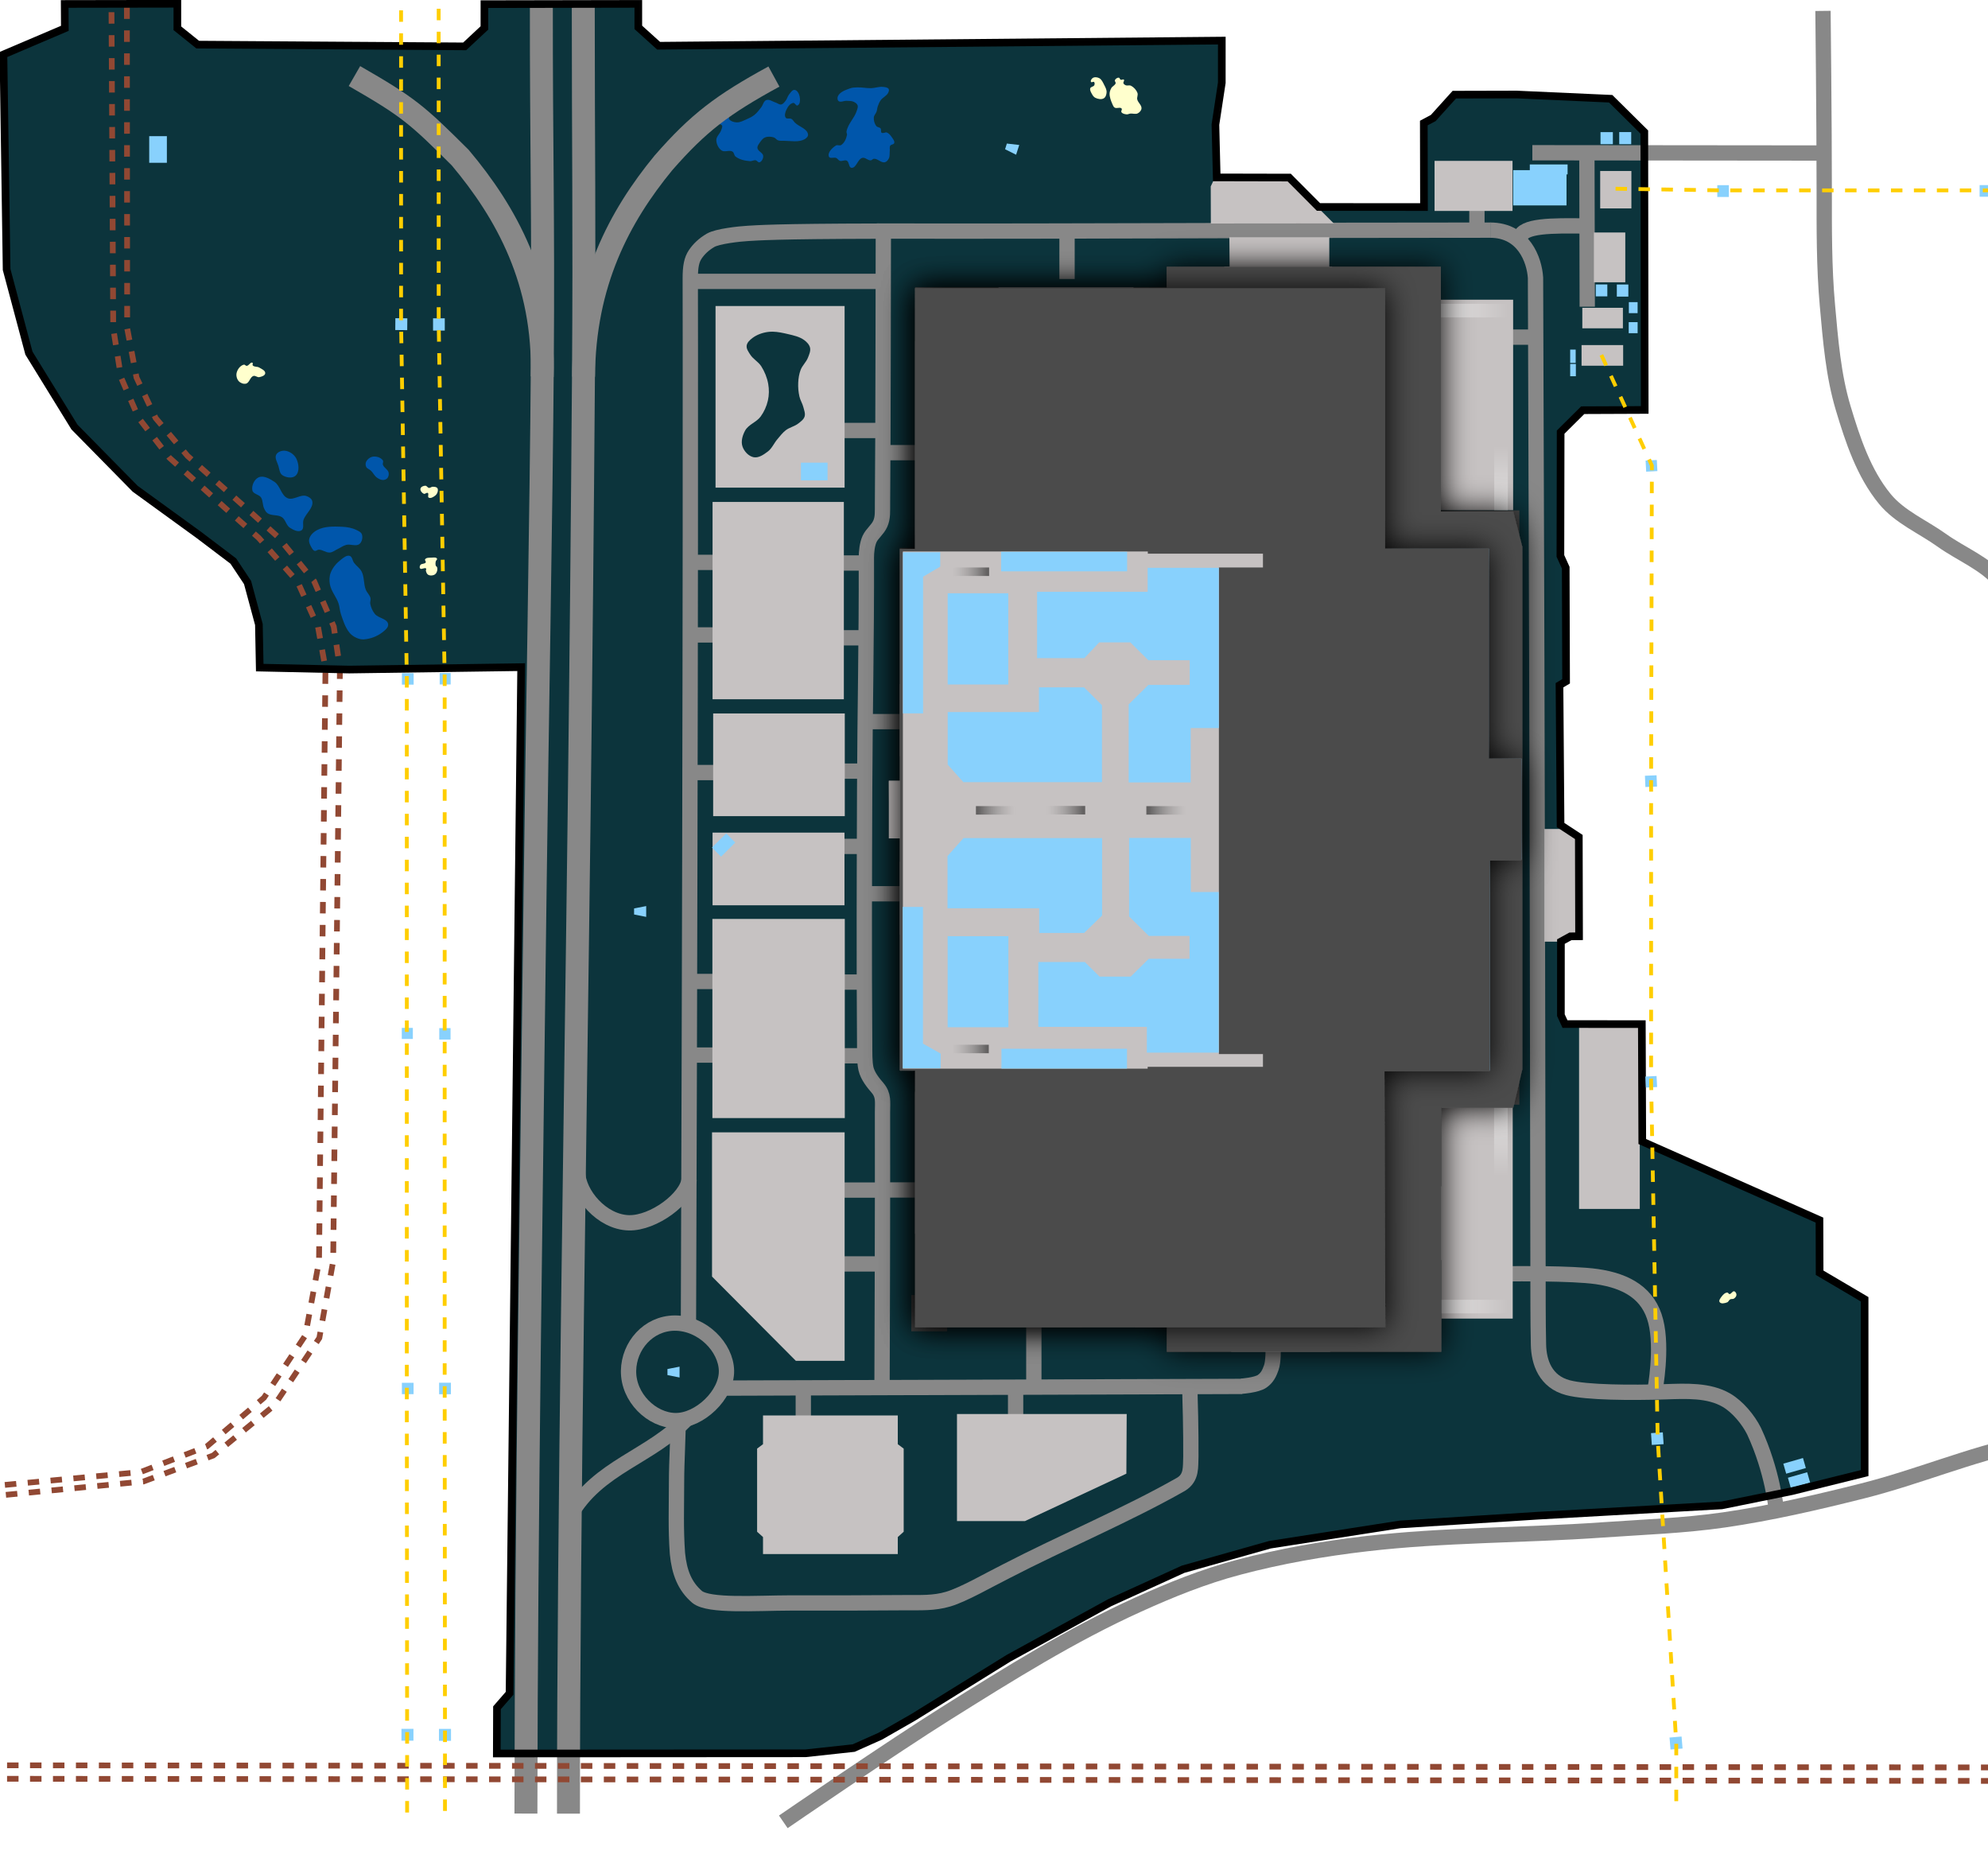
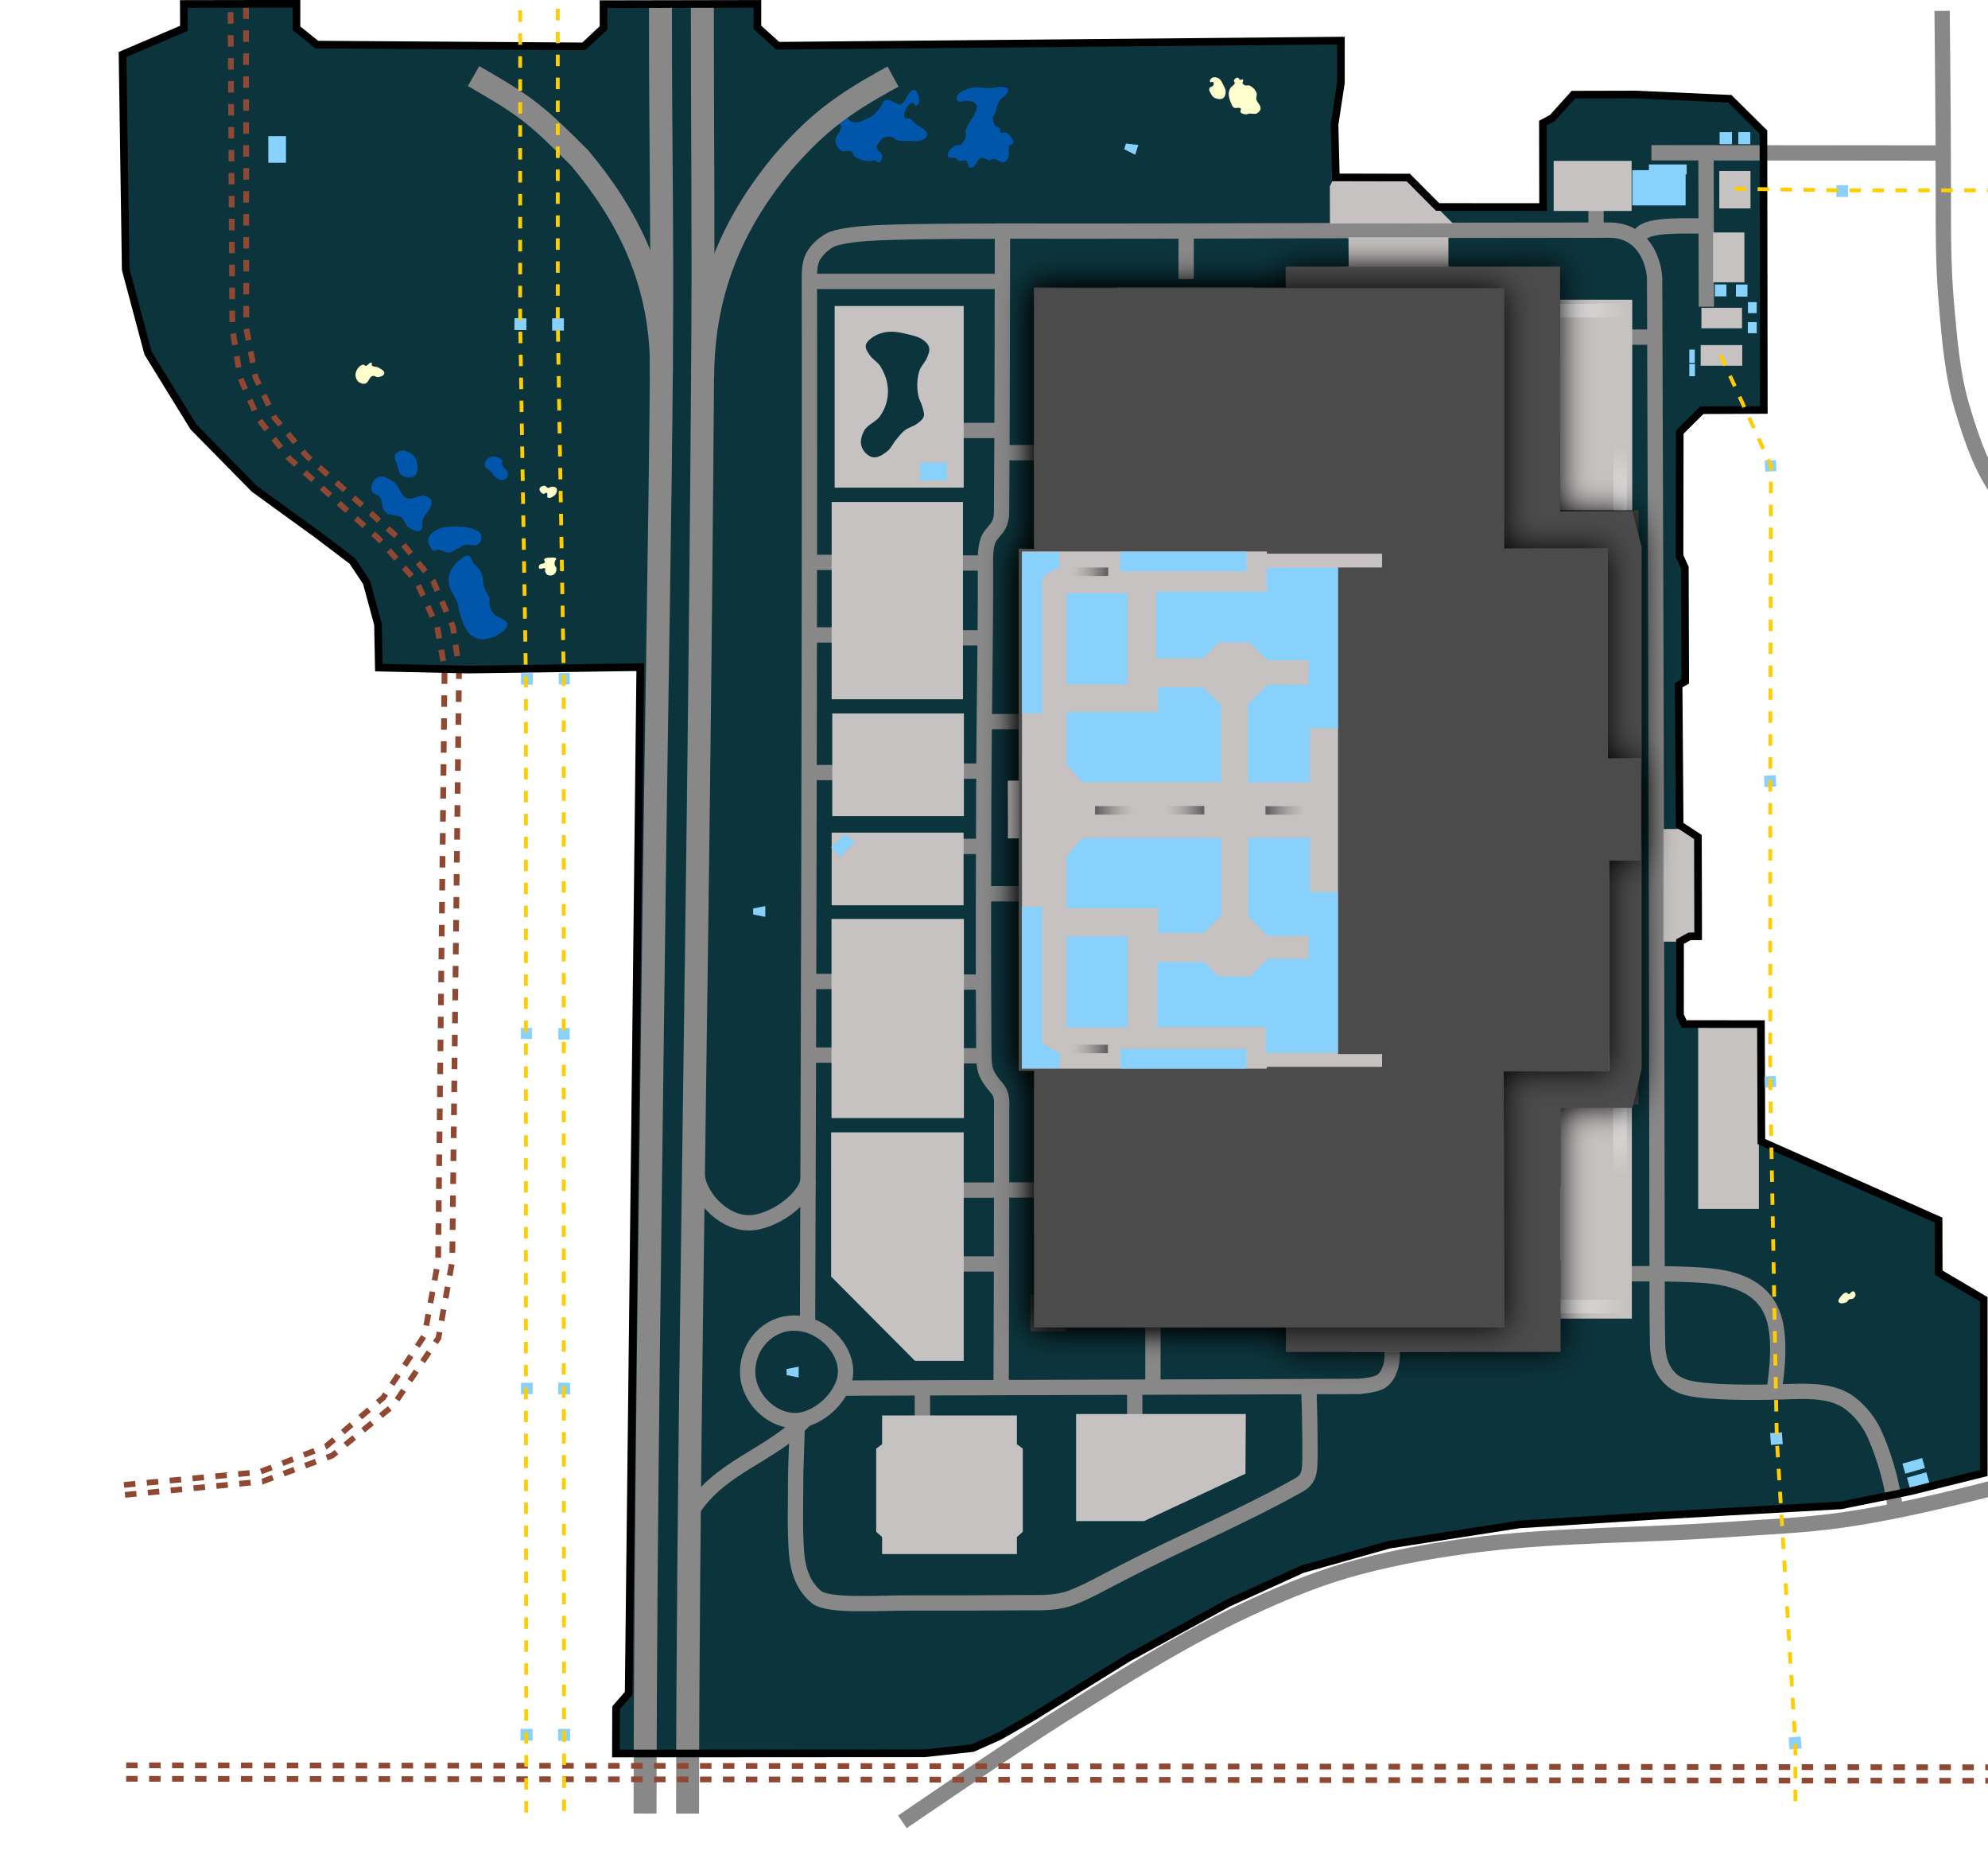
- <svg xmlns="http://www.w3.org/2000/svg" xmlns:xlink="http://www.w3.org/1999/xlink" xml:space="preserve" id="svg235" width="977.1" height="918.559" version="1.1" viewBox="0 0 977.1 977.1" preserveAspectRatio="xMinYMin">
+ <svg xmlns="http://www.w3.org/2000/svg" xmlns:xlink="http://www.w3.org/1999/xlink" xml:space="preserve" id="svg235" width="977.1" height="918.559" version="1.1" viewBox="0 0 977.1 977.1" preserveAspectRatio="xMaxYMax">
  <style id="style_common">
    .cement { fill:#c6c2c2 }
    .land { fill:#0c343c }
    .rock { fill:#ffffcd }
    .water { fill:#0056ab }
    .wood { fill:#593700 }
    .tarmac { fill:#888 }
    .gravel { fill:#946d3e }
    .building { fill:#88d1fd }
    .map_border { fill:none;stroke:#000;stroke-width:4 }
    .fence { fill:none;stroke:#c4e3c3;stroke-width:1 }
    .road_tarmac { fill:none;stroke:#888 }
    .road_gravel { fill:none;stroke:#946d3e }
    .road_small { stroke-width:5 }
    .road_medium { stroke-width:8 }
    .road_large { stroke-width:12 }
    .railroad { fill:none;stroke:#914833;stroke-dasharray:6;stroke-width:3 }
    .danger { fill:red;fill-opacity:.4;stroke:red;stroke-dasharray:4,2;stroke-width:2 }
  </style>
  <style id="style_interchange">
    .shadow{filter:drop-shadow(0 0 8px #000)}
    .structure{ fill:#4b4b4b }
    .powerline{ fill:none;stroke:#ffce00;stroke-width:2;stroke-miterlimit:10;stroke-dasharray:6,6 }
  </style>
  <defs id="defs1">
    <linearGradient id="rampDown_l2r">
      <stop id="stop200" offset="0" style="stop-color:#777777;stop-opacity:0;" />
      <stop id="stop199" offset="1" style="stop-color:#000000;stop-opacity:0.5;" />
    </linearGradient>
    <linearGradient id="rampDown_r2l">
      <stop id="stop84" offset="0" style="stop-color:#000000;stop-opacity:0.5;" />
      <stop id="stop85" offset="1" style="stop-color:#777777;stop-opacity:0;" />
    </linearGradient>
    <linearGradient id="rampUp_l2r">
      <stop id="stop168" offset="0" style="stop-color:#ffffff;stop-opacity:0;" />
      <stop id="stop169" offset="1" style="stop-color:#ffffff;stop-opacity:0.5;" />
    </linearGradient>
    <linearGradient id="rampUp_r2l">
      <stop id="stop176" offset="0" style="stop-color:#ffffff;stop-opacity:0.5;" />
      <stop id="stop175" offset="1" style="stop-color:#ffffff;stop-opacity:0;" />
    </linearGradient>
    <linearGradient xlink:href="#rampDown_l2r" id="linearGradient199" x1="559.72" x2="580.328" y1="616.028" y2="616.028" gradientUnits="userSpaceOnUse" />
    <linearGradient xlink:href="#rampDown_l2r" id="linearGradient204" x1="615.41" x2="636.924" y1="475.45" y2="475.45" gradientUnits="userSpaceOnUse" />
    <linearGradient xlink:href="#rampDown_l2r" id="linearGradient208" x1="559.918" x2="580.392" y1="335.181" y2="335.181" gradientUnits="userSpaceOnUse" />
    <linearGradient xlink:href="#rampDown_l2r" id="linearGradient244" x1="654.3" x2="666.345" y1="622.466" y2="622.466" gradientUnits="userSpaceOnUse" />
    <linearGradient xlink:href="#rampDown_r2l" id="linearGradient178" x1="534.583" x2="551.118" y1="475.259" y2="475.259" gradientUnits="userSpaceOnUse" />
    <linearGradient xlink:href="#rampDown_r2l" id="linearGradient183" x1="562.593" x2="578.763" y1="648.223" y2="648.223" gradientUnits="userSpaceOnUse" />
    <linearGradient xlink:href="#rampDown_r2l" id="linearGradient185" x1="689.426" x2="716.388" y1="638.206" y2="638.206" gradientUnits="userSpaceOnUse" />
    <linearGradient xlink:href="#rampDown_r2l" id="linearGradient190" x1="653.566" x2="665.019" y1="326.371" y2="326.371" gradientUnits="userSpaceOnUse" />
    <linearGradient xlink:href="#rampDown_r2l" id="linearGradient192" x1="563.652" x2="577.103" y1="216.613" y2="216.613" gradientUnits="userSpaceOnUse" />
    <linearGradient xlink:href="#rampDown_r2l" id="linearGradient194" x1="547.947" x2="578.655" y1="313.955" y2="313.955" gradientUnits="userSpaceOnUse" />
    <linearGradient xlink:href="#rampDown_r2l" id="linearGradient202" x1="675.547" x2="697.621" y1="475.556" y2="475.556" gradientUnits="userSpaceOnUse" />
    <linearGradient xlink:href="#rampDown_r2l" id="linearGradient206" x1="575.148" x2="596.969" y1="475.676" y2="475.676" gradientUnits="userSpaceOnUse" />
    <linearGradient xlink:href="#rampDown_r2l" id="linearGradient240" x1="887.882" x2="887.882" y1="481.813" y2="469.194" gradientUnits="userSpaceOnUse" />
    <linearGradient xlink:href="#rampDown_r2l" id="linearGradient84" x1="655.973" x2="655.973" y1="565.05" y2="554.986" gradientUnits="userSpaceOnUse" />
    <linearGradient xlink:href="#rampUp_l2r" id="linearGradient169" x1="674.614" x2="687.492" y1="475.591" y2="475.591" gradientUnits="userSpaceOnUse" />
    <linearGradient xlink:href="#rampUp_l2r" id="linearGradient175" x1="574.559" x2="586.747" y1="475.591" y2="475.591" gradientUnits="userSpaceOnUse" />
    <linearGradient xlink:href="#rampUp_l2r" id="linearGradient229" x1="566.338" x2="574.468" y1="216.6" y2="216.6" gradientUnits="userSpaceOnUse" />
    <linearGradient xlink:href="#rampUp_l2r" id="linearGradient231" x1="547.768" x2="566.721" y1="314.02" y2="314.02" gradientUnits="userSpaceOnUse" />
    <linearGradient xlink:href="#rampUp_l2r" id="linearGradient233" x1="534.908" x2="545.617" y1="475.273" y2="475.273" gradientUnits="userSpaceOnUse" />
    <linearGradient xlink:href="#rampUp_l2r" id="linearGradient235" x1="563.23" x2="574.456" y1="648.18" y2="648.18" gradientUnits="userSpaceOnUse" />
    <linearGradient xlink:href="#rampUp_l2r" id="linearGradient237" x1="652.08" x2="652.08" y1="570.197" y2="552.706" gradientUnits="userSpaceOnUse" />
    <linearGradient xlink:href="#rampUp_l2r" id="linearGradient239" x1="688.48" x2="705.508" y1="638.044" y2="638.044" gradientUnits="userSpaceOnUse" />
    <linearGradient xlink:href="#rampUp_r2l" id="linearGradient173" x1="624.846" x2="637.665" y1="475.41" y2="475.41" gradientUnits="userSpaceOnUse" />
    <linearGradient xlink:href="#rampUp_r2l" id="linearGradient180" x1="569.985" x2="582.735" y1="615.862" y2="615.862" gradientUnits="userSpaceOnUse" />
    <linearGradient xlink:href="#rampUp_r2l" id="linearGradient187" x1="569.395" x2="583.138" y1="335.232" y2="335.232" gradientUnits="userSpaceOnUse" />
    <linearGradient xlink:href="#rampUp_r2l" id="linearGradient219" x1="887.768" x2="887.768" y1="481.878" y2="469.138" gradientUnits="userSpaceOnUse" />
    <linearGradient xlink:href="#rampUp_r2l" id="linearGradient221" x1="882.455" x2="882.455" y1="298.96" y2="261.574" gradientUnits="userSpaceOnUse" />
    <linearGradient xlink:href="#rampUp_r2l" id="linearGradient223" x1="848.279" x2="886.75" y1="182.324" y2="182.324" gradientUnits="userSpaceOnUse" />
    <linearGradient xlink:href="#rampUp_r2l" id="linearGradient225" x1="882.449" x2="882.449" y1="650.491" y2="691.245" gradientUnits="userSpaceOnUse" />
    <linearGradient xlink:href="#rampUp_r2l" id="linearGradient227" x1="848.471" x2="886.866" y1="767.817" y2="767.817" gradientUnits="userSpaceOnUse" />
    <linearGradient xlink:href="#rampUp_r2l" id="linearGradient242" x1="660.831" x2="668.614" y1="326.469" y2="326.469" gradientUnits="userSpaceOnUse" />
    <linearGradient xlink:href="#rampUp_r2l" id="linearGradient246" x1="660.571" x2="669.358" y1="622.62" y2="622.62" gradientUnits="userSpaceOnUse" />
  </defs>
  <g id="Ground_Level" data-name="Ground Level">
    <g id="Base_Terrain" class="land" data-name="Base Terrain">
      <path d="m816.069 530.62 2.145 4.638 40.176.043.231 61.355 92.636 41.079.08 27.516 23.521 13.856.018 90.846-37.972 9.438-36.744 7.449-96.386 5.404-71.785 4.546-68.048 10.614-45.401 12.824-38.391 17.498-52.854 29.013-49.816 30.879-17.22 9.853-13.949 6.225-25.19 2.73-161.375.098.085-23.886 6.578-7.562 6.071-536.368-89.927 1.258-46.756-1.014-.439-22.528-5.931-21.96-7.45-11.209-18.054-13.67-33.258-24.122-31.744-32.266-23.791-38.609-11.672-43.721L1.796 28.49 33.901 14.808l-.075-12.738 58.9-.101V14.773l10.636 8.546 139.573.925 10.325-9.642.01-12.427 80.452-.152V14.306l10.629 9.602 294.436-2.689-.005 22.034-3.329 21.897.679 27.578 37.898.084 15.306 15.373 55.157.034-.096-43.904 4.918-2.611 11.036-12.225 32.516-.08 49.232 2.214 17.588 17.406.201 145.256-32.401.133-11.547 11.464-.123 64.705 2.782 6.141.185 59.389-3.449 2.054.56 73.058 9.544 6.268.131 51.896-4.503.032-4.977 2.732z" />
    </g>
    <g id="Water" class="water">
      <path d="M190.207 334.203c3.412-.247 6.891-1.532 9.604-3.617 1.417-1.09 3.381-2.597 3.118-4.365-.433-2.904-5.161-3.063-6.985-5.363-1.191-1.502-2.005-3.357-2.37-5.239-.19-.98.355-2.022.125-2.993-.395-1.666-1.883-2.891-2.494-4.49-1.142-2.987-.679-6.501-2.121-9.355-.917-1.815-2.786-2.977-3.991-4.615-.841-1.143-.891-3.193-2.245-3.617-1.599-.501-3.289.971-4.615 1.996-2.297 1.774-4.334 4.146-5.363 6.86-.724 1.908-.746 4.104-.374 6.111.657 3.549 3.344 6.431 4.49 9.854.608 1.817.634 3.796 1.247 5.612 1.142 3.384 2.245 6.951 4.49 9.729.915 1.131 2.169 2.013 3.492 2.619 1.239.567 2.633.972 3.992.873z" />
      <path d="M166.634 287.306c2.016-.036 3.853 1.675 5.862 1.497 1.501-.133 2.752-1.23 4.116-1.871 1.464-.688 2.802-1.702 4.365-2.12 2.255-.604 5.197 1.002 6.985-.499 1.312-1.102 1.799-3.366 1.247-4.989-.41-1.205-1.844-1.824-2.994-2.37-2.269-1.077-4.849-1.515-7.358-1.621-4.4-.186-9.219-.343-13.097 1.746-1.842.992-3.673 2.694-4.115 4.739-.34 1.569.55 3.236 1.371 4.615.362.606.814 1.323 1.497 1.497.714.182 1.384-.61 2.121-.624z" />
      <path d="M143.493 251.855c-2.396-1.582-5.677-3.53-8.29-2.341-2.302 1.048-3.809 4.395-3.243 6.86.43 1.874 3.43 2.014 4.49 3.617 1.096 1.658.769 3.942 1.621 5.738.435.917.918 1.908 1.747 2.494 2.148 1.521 5.434.635 7.608 2.121 1.888 1.29 2.195 4.246 4.116 5.488 1.748 1.129 4.355 2.507 6.094 1.363 1.518-.998.456-3.626 1.015-5.355 1.116-3.451 5.359-6.303 4.615-9.853-.284-1.356-1.803-2.329-3.127-2.738-3.121-.966-6.705 2.399-9.732 1.168-3.399-1.381-3.852-6.542-6.914-8.562z" />
      <path d="M195.071 238.663c-1.477.189-2.94 1.294-3.617 2.62-.416.814-.396 1.919 0 2.744.461.959 1.728 1.256 2.494 1.995 1.147 1.105 1.817 2.701 3.119 3.617.947.667 2.085 1.277 3.242 1.247.819-.02 1.728-.362 2.246-.997.617-.759.825-1.911.623-2.869-.349-1.66-2.469-2.503-2.993-4.116-.232-.712.422-1.627 0-2.245-1.032-1.511-3.299-2.228-5.114-1.996z" />
      <path d="M148.915 235.579c-1.646-.143-3.751.596-4.507 2.065-.904 1.758.551 3.931 1.127 5.822.515 1.69.613 3.876 2.066 4.882 1.905 1.32 5.242 1.852 6.948.282 2.189-2.016 1.705-6.258.375-8.92-1.086-2.175-3.587-3.922-6.009-4.131z" />
      <path d="M374.511 73.191c.011 2.038 1.084 4.298 2.762 5.455 1.579 1.089 4.105-.423 5.724.606.842.535.766 1.942 1.549 2.559 2.091 1.648 4.955 2.229 7.61 2.424.976.072 1.931-.631 2.896-.471.753.125 1.285 1.284 2.02 1.077 1.231-.345 2.013-2.023 1.953-3.3-.08-1.718-2.836-2.467-3.03-4.176-.11-.969.599-1.885 1.145-2.694.746-1.105 1.596-2.318 2.828-2.829 1.431-.593 3.171-.47 4.647 0 .813.259 1.286 1.189 2.088 1.482 1.016.371 2.151.265 3.233.269 3.579.014 7.569.912 10.708-.808.885-.485 1.913-1.419 1.818-2.425-.291-3.085-4.667-4.083-6.869-6.263-.633-.626-1.043-1.518-1.819-1.953-.879-.493-2.357.2-2.963-.606-.839-1.116-.255-2.911.337-4.176.72-1.538 1.948-3.385 3.636-3.569.843-.092 1.371 1.665 2.156 1.347 1.478-.6 1.463-3.084 1.144-4.647-.291-1.43-1.178-3.324-2.626-3.502-1.235-.151-2.098 1.402-2.896 2.357-.805.964-1.025 2.327-1.818 3.3-.634.777-1.305 1.765-2.29 1.953-1.025.196-1.964-.709-2.963-1.01-1.601-.483-3.279-1.853-4.849-1.28-1.468.537-1.722 2.615-2.694 3.839-1.088 1.369-2.136 2.814-3.502 3.906-1.225.979-2.669 1.669-4.108 2.29-1.643.709-3.33 1.672-5.118 1.616-1.371-.043-2.948-.439-3.839-1.482-.761-.89.223-2.769-.741-3.435-1.233-.851-3.277-.265-4.445.673-1.218.979-2.249 2.92-1.684 4.378.4 1.03 2.471.493 2.964 1.482.387.776-.199 1.736-.472 2.559-.591 1.782-2.501 3.174-2.492 5.051z" />
      <path d="M438.363 52.775c-.64-.57-.623-1.789-.248-2.559 1.101-2.257 3.997-3.185 6.357-4.045 1.174-.428 2.466-.448 3.715-.495 2.424-.092 4.84.471 7.265.413 2.102-.051 4.187-.923 6.274-.66 1.019.129 2.356.195 2.889 1.073.345.569.045 1.383-.248 1.981-.82 1.678-2.886 2.436-3.962 3.963-.667.946-1.104 2.045-1.486 3.137-.318.907-.344 1.899-.661 2.807-.361 1.034-1.316 1.88-1.403 2.972-.124 1.571.338 3.308 1.321 4.54.53.664 1.72.557 2.229 1.238.455.61-.082 1.733.495 2.229.314.269.826.107 1.239.083.447-.027.89-.37 1.32-.248 1.255.358 2.152 1.565 2.89 2.642.6.877 1.485 1.961 1.156 2.972-.254.777-1.64.623-2.064 1.321-.474.779-.15 1.818-.248 2.724-.143 1.323.102 2.773-.495 3.963-.428.852-1.136 1.764-2.064 1.981-1.966.461-3.768-1.998-5.779-1.816-.588.053-.98.769-1.568.826-1.517.145-2.889-1.653-4.376-1.321-2.529.565-3.21 5.544-5.779 5.201-1.46-.195-1.092-3.025-2.394-3.715-1.07-.568-2.483.464-3.632.083-.763-.253-1.164-1.16-1.899-1.486-1.174-.522-3.271.512-3.797-.66-.942-2.097 1.676-4.653 3.632-5.861.776-.479 1.956.243 2.724-.248 1.714-1.095 2.668-3.286 3.055-5.284.111-.573-.34-1.157-.248-1.734.637-3.999 4.171-7.029 5.366-10.897.287-.929.75-1.977.413-2.889-.317-.86-1.23-1.437-2.064-1.816-1.137-.517-2.468-.425-3.715-.495-1.401-.079-3.162 1.016-4.21.083z" />
    </g>
    <g id="Structure" class="structure">
      <path d="m753.2 139.421-143.313.015v10.694H478.383v136.242h-7.971v272.834h7.921v117.698h-1.866v18.947h18.704v-2.246h114.874v13.026h143.412l.29-129.237h40.604V266.772h-41.443z" />
    </g>
    <g id="Roads" class="road_tarmac">
      <g id="Normal_Roads" class="road_medium" data-name="Normal Roads">
        <path d="M297.988 792.235c14.514-25.829 42.63-30.618 61.465-51.118" />
        <path d="M379.821 716.477c.227 12.606-14.117 26.222-26.725 26.062-12.291-.158-24.699-11.961-24.477-26.062.214-13.064 10.305-24.768 24.074-24.92 14.6-.054 26.908 12.735 27.128 24.92z" />
        <path d="M301.997 612.56c.195 11.491 12.638 26.263 26.811 26.582 12.852.288 30.38-12.701 31.501-22.739" />
        <path d="M359.939 691.106c1.321-372.342.972-539.185.949-545.514-.023-6.329.745-9.868 2.59-12.613 1.845-2.745 4.422-5.271 8.032-7.376 3.61-2.105 14.905-3.363 19.675-3.623 4.771-.26 13.585-1.076 68.095-1.173" />
        <path d="M665.64 704.86s.169 6.878-.985 9.987c-.96 2.69-1.992 5.192-4.786 7.135-2.928 2.036-10.856 2.577-10.856 2.577" />
        <path d="m649.46 724.66-270.824.884" />
        <path d="M622.084 723.162c.009 6.913.238 11.697.349 17.224.169 8.511.201 13.852.178 20.922-.28 5.229.651 10.977-5.13 14.502-28.254 16.081-62.396 30.406-91.5 45.511-8.95 4.446-22.016 12.08-30.262 14.524-7.477 2.215-14.419 1.799-22.216 1.847-20.106.123-38.313.233-60.127.154-18.706.042-42.61 1.847-48.871-3.131-6.481-5.55-9.34-12.792-10.319-22.695-.946-13.264-.479-23.843-.472-37.625.006-10.957.957-24.531.774-32.971" />
        <path d="M461.83 121.814s-.121 113.096-.434 141.108c-.05 4.421.283 7.601-1.197 10.89-1.386 3.083-4.262 5.04-5.583 7.926-1.215 2.658-1.666 6.672-1.657 9.79.125 43.479-.741 80.121-.89 120.184-.165 44.759-.337 89.709 0 134.278.026 3.371-.114 9.167.672 12.593.914 3.986 3.991 7.626 5.952 9.899 3.469 4.023 2.682 7.418 2.698 12.778.127 46.257-.239 140.566-.239 140.566" />
        <path d="M458.678 120.766c109.513.22 210.884-.521 320.668-.476" />
        <path d="M865.294 726.364s3.976-21.391.359-35.737c-3.619-14.345-14.901-21.096-30.913-23.378-12.999-1.853-44.156-1.46-44.156-1.46" />
        <path d="M804.108 666.926c-.166-48.595-.157-224.139-1.309-521.737-.584-9.27-6.133-24.868-23.61-24.893" />
        <path d="M928.608 788.664s-1.77-19.587-11.561-40.655c-3.032-6.024-8.537-12.665-14.343-16.093-9.284-5.477-21.34-4.802-32.03-4.461-17.847.57-41.109.451-50.892-2.114-11.832-3.101-15.228-13.359-15.429-22.457-.29-13.025-.224-29.371-.245-35.468" />
        <path d="M440.026 660.637h18.958" />
        <path d="M440.353 622.038h18.23" />
        <path d="M438.953 551.842h11.213" />
        <path d="M438.588 513.321h12.005" />
        <path d="M438.565 442.399h12.005" />
        <path d="M375.792 513.006h-13.28" />
        <path d="M375.792 551.477h-13.371" />
        <path d="M377.003 403.803H362.33" />
        <path d="M438.766 333.368h12.005" />
        <path d="M439.211 294.275h11.56" />
        <path d="M377.731 293.95h-15.777" />
        <path d="M377.395 331.869h-15.777" />
        <path d="M440.38 225.005h18.514" />
        <path d="M360.529 147.078h100.137" />
        <path d="M557.872 121.847v23.994" />
        <path d="M540.512 721.918v-31.135" />
        <path d="M530.987 723.493v15.828" />
        <path d="M419.982 727.628v14.124" />
        <path d="M451.375 403.056H439.37" />
        <path d="M790.79 176.219h15.226" />
        <path d="M462.993 236.599h18.514" />
        <path d="M454.276 377.185h18.513" />
        <path d="M454.562 467.165h18.513" />
        <path d="M462.355 621.979h18.514" />
        <path d="M772.168 109.12v8.945" />
        <path d="m829.667 81.779.183 78.53" />
        <path d="m954.165 79.985-153.021-.15" />
        <path d="M828.682 118.11c-17.28-.202-32.747-.317-33.909 6.061" />
        <path d="M1192.12 743.125s-48.74 1.164-73 3.289c-20.26 1.774-40.6 3.689-60.5 7.891-28.84 6.091-56.25 17.803-84.838 24.991-23.894 6.006-47.958 11.585-72.341 15.125-21.113 3.067-42.506 3.761-63.789 5.261-41.18 2.903-82.634 2.433-123.636 7.234-22.55 2.641-44.649 6.501-66.595 12.321-18.23 4.834-35.366 11.77-52.545 19.554-34.948 15.836-67.128 36.028-99.653 56.382-28.817 18.034-85.692 57.081-85.692 57.081" />
        <path d="M1060.73 753.004s2.48-254.858 3.26-383.25c.08-12.184-1.07-24.57-4.4-36.288-2.97-10.406-6.74-21.141-13.67-29.446-8.04-9.617-20.55-14.355-30.74-21.642-9.97-7.129-21.986-12.12-29.758-21.599-11.026-13.457-16.753-30.775-21.751-47.439-5.202-17.344-6.625-35.656-8.252-53.69-1.814-20.111-1.672-40.364-1.672-60.557.009-35.018-.649-93.394-.649-93.394" />
      </g>
      <g id="Highways" class="road_large">
        <path d="M404.624 40.014c-26.897 14.676-39.424 24.139-57.743 45.085-23.053 28.049-41.54 62.746-41.782 111.785" />
        <path d="M274.968 947.923c.148-153.392 2.956-330.318 4.832-484.737.938-77.21 3.189-196.881 3.744-274.029.556-77.149-.585-111.774-.511-188.473" />
        <path d="M185.312 39.755c28.247 16.232 32.586 20.032 55.308 42.648 24.094 28.658 44.204 64.643 42.85 114.469" />
        <path d="M297.208 947.95c0-153.401 3.694-367.166 5.571-521.626.938-77.23 1.727-154.46 2.281-231.557.553-77.097-.121-117.144-.121-193.843" />
      </g>
    </g>
    <g id="Rocks" class="rock">
      <path d="M124.848 199.267c.903.968 2.482 1.57 3.768 1.256 1.812-.443 2.111-3.472 3.894-4.02.981-.301 2.005.814 3.014.629 1.223-.225 3.019-.773 3.14-2.01.142-1.444-1.898-2.264-3.14-3.015-1.02-.616-2.651-.196-3.391-1.13-.287-.363.282-1.163-.125-1.382-1.008-.539-1.874 1.575-3.015 1.633-.543.028-.977-.75-1.507-.628-1.85.427-3.325 2.425-3.768 4.271-.353 1.471.099 3.289 1.13 4.396z" />
      <path d="M219.832 255.386c.233-.97 1.59-1.515 2.587-1.504.729.009 1.14 1.056 1.864 1.143.649.077 1.212-.585 1.865-.601.851-.022 1.904.022 2.466.661.4.456.366 1.211.24 1.804-.174.828-.653 1.65-1.323 2.166-.945.727-2.414 1.649-3.428 1.022-.693-.428.251-1.946-.421-2.406-.591-.404-1.446.7-2.105.421-.989-.418-1.995-1.663-1.745-2.706z" />
      <path d="M219.652 297.127c-.408-.444-.216-1.304.12-1.804.585-.871 2.376-.437 2.827-1.384.23-.483-.636-1.105-.361-1.564.599-.996 2.207-.857 3.368-.902.979-.037 2.444-.332 2.887.542.232.455-.554.883-.661 1.383-.168.784-.256 1.668.06 2.406.112.26.502.336.601.601.311.828.177 1.838-.18 2.647-.269.609-.768 1.188-1.383 1.443-.945.392-2.192.467-3.068-.06-.707-.426-1.04-1.356-1.203-2.165-.071-.356.36-.81.121-1.083-.688-.783-2.423.708-3.128-.06z" />
      <path d="M571.336 40.744c.964-.605 2.408-.404 3.412.131 1.244.662 1.848 2.16 2.494 3.413.635 1.229 1.387 2.556 1.313 3.938-.063 1.153-.454 2.555-1.444 3.15-1.277.768-3.124.393-4.463-.263-.835-.409-1.397-1.28-1.837-2.1-.472-.879-1.111-1.944-.788-2.888.284-.828 1.739-.778 2.1-1.575.236-.52.288-1.319-.131-1.706-.385-.357-1.287.439-1.575 0-.418-.639.272-1.694.919-2.1z" />
      <path d="M582.886 41.926c-.203.502.524 1.05.394 1.575-.268 1.083-1.678 1.525-2.232 2.494-.5.877-.892 1.878-.918 2.888-.05 1.899.68 3.773 1.443 5.513.293.667.569 1.444 1.182 1.837 1.041.668 2.898-.438 3.675.525.385.478-.451 1.313-.131 1.837.52.854 1.761 1.085 2.756 1.181.623.061 1.216-.317 1.837-.394 1.304-.16 2.766.461 3.938-.131.945-.478 1.843-1.442 1.969-2.494.211-1.769-1.886-3.109-2.232-4.856-.212-1.074.502-2.251.132-3.281-.577-1.603-1.892-3.038-3.413-3.806-.824-.416-1.91.106-2.756-.263-.483-.21-1-.555-1.181-1.05-.213-.581.667-1.37.262-1.837-.373-.43-1.188.235-1.706 0-.424-.192-.459-.982-.919-1.05-.817-.121-1.791.547-2.1 1.313z" />
      <path d="M899.989 677.837c.766-1.033 1.863-2.249 3.15-2.231.437.006.613.761 1.05.787.958.057 1.56-1.669 2.493-1.443.708.171 1.188 1.109 1.182 1.837-.009.789-.658 1.53-1.313 1.969-.556.372-1.379.078-1.969.394-.654.35-.884 1.302-1.575 1.575-1.221.482-3.187.946-3.937-.132-.553-.795.342-1.978.919-2.756z" />
    </g>
    <g id="Pavement" class="cement">
      <g id="Outdoors">
        <path d="m697.319 116.767-23.967-23.931-38.201.057-2.152 4.546.06 19.383" />
        <path d="M750.017 84.08v26.178h40.763V84.08Z" />
        <path d="M753.27 266.653V156.656h37.83v109.997z" />
        <path d="M836.617 108.941V89.374h16.313v19.567z" />
        <path d="M833.325 147.552v-26.03h16.411v26.03z" />
        <path d="M827.27 171.602v-10.717h21.225v10.717z" />
        <path d="M826.876 191.159v-10.788h21.746v10.788z" />
        <path d="M500.329 739.078v55.964h35.574l52.986-24.776.175-31.188z" />
        <path d="M374.1 159.958v94.911h67.476v-94.911zm29.993 13.414c2.631.058 5.28.645 7.842 1.245 2.963.695 6.116 1.36 8.56 3.172 1.334.988 2.651 2.344 3.014 3.963.39 1.74-.457 3.572-1.11 5.231-.902 2.295-2.926 4.039-3.805 6.342-.806 2.111-1.153 4.402-1.268 6.659-.124 2.437.099 4.912.634 7.292.433 1.926 1.587 3.635 2.06 5.55.395 1.604 1.133 3.34.635 4.915-.495 1.57-2.031 2.634-3.329 3.646-1.94 1.511-4.553 1.988-6.501 3.487-1.718 1.323-3.034 3.106-4.439 4.757-1.734 2.037-2.781 4.728-4.914 6.342-2.136 1.616-4.822 3.527-7.451 3.012-2.676-.526-5.025-3.113-5.867-5.708-.861-2.652.081-5.803 1.428-8.245 1.753-3.177 5.944-4.361 8.085-7.291 1.813-2.483 3.13-5.403 3.805-8.402.64-2.836.678-5.861.159-8.721-.59-3.244-1.872-6.416-3.646-9.195-1.488-2.332-4.218-3.695-5.709-6.025-.921-1.438-2.131-3.064-1.902-4.756.223-1.644 1.688-2.962 3.011-3.963 2.31-1.746 5.219-2.785 8.087-3.171.869-.118 1.744-.156 2.621-.136z" />
        <path d="M372.54 365.491V262.363h68.645v103.128z" />
        <path d="M372.853 426.591v-53.676h68.817v53.676z" />
        <path d="M372.54 473.186v-37.991h68.98v37.991z" />
        <path d="M372.452 584.402V480.308h69.224v104.094z" />
        <path d="M372.261 591.856v75.385l43.839 44.058h25.488V591.856Z" />
        <path d="M398.917 739.835v15.024l-3.084 2.312v43.457l3.084 2.772v8.899h70.467V803.4l3.084-2.772v-43.457l-3.084-2.312v-15.024z" />
        <path d="M807.415 433.295v58.902h8.776l4.716-2.908 4.607-.012-.001-51.637-9.322-4.345z" />
        <path d="M825.573 631.894v-95.446h31.733v95.446z" />
        <path d="M753.564 689.211V577.41h37.322v111.801z" />
        <path d="m694.997 139.56-.013-15.547h-52.238l.121 15.547" />
      </g>
      <g id="Garage">
        <path d="m640.058 139.454.306 147.744h-59.291v11.087h23.662v9.911H569.85V265.52h22.778V150.123h-70.597v59.451l-6.407.131.064-10.44-3.871-.08.033-12.249-9.61-8.672h-23.792v124.959h16.532l.003 54.312h-24.575v37.724h71.244v55.185h-71.244v38.149h66.334l-.325 103.897h-35.889v-9.508h11.127v-12.404h-33.28v74.297h34.136v48.654l53.259.153v-23.595h47.224v-97.231h24.856v-10.437h-24.856v-.009h-6.569v-2.862h-25.838v-12.111h22.823v1.042h-21.715v10.016l61.362.171v-12.372h.361v12.374h.288v147.835H695.5v-29.25h25.546v-18.657h32.886v-38.553H696.85v-61.058h80.636v-.161h.434v-32.682h16.315v-59.124H777.92v-18.937h16.315v-50.673H777.92v-18.176h16.315v-58.991H777.92v-35.578h-51.274v242.439h-83.191v11.765h-.474v-6.464h-22.89v-20.234h-5.35v-21.634H567.68v-14.247l5.064-.152-.128-12.706-4.936-.044v-15.511h54.179v-49.984H567.68l.029-63.067 45.782-.133v-7.109h60.703V286.56h24.449v-60.784l55.401-.13v-38.238l-32.696.129v-18.281h-24.777l-.176-29.802zM515.851 272.319h33.902v13.217h-33.902z" />
        <path d="M464.694 408.354h7.064v6.801h14.375v15.2h-14.476v7.164h-6.66z" />
      </g>
    </g>
    <g id="Ramps" class="road_small road_tarmac" transform="translate(-.000027 .187718) scale(.889258)">
      <g id="Big_Ramps" class="road_medium">
        <path d="M887.774 182.359h-40.707" style="stroke:url(#linearGradient223)" />
        <path d="M882.511 261.056v38.665" style="stroke:url(#linearGradient221)" />
        <path d="M882.425 692.379V649.25" style="stroke:url(#linearGradient225)" />
        <path d="M887.865 767.758h-40.459" style="stroke:url(#linearGradient227)" />
      </g>
      <path d="M655.935 571.142v-19.26" style="stroke:url(#linearGradient237);stroke-width:12" />
      <path d="M546.722 313.967h21.117" style="stroke:url(#linearGradient231)" />
      <path d="M565.164 216.675h10.421" style="stroke:url(#linearGradient229)" />
      <path d="M533.862 475.348h12.745" style="stroke:url(#linearGradient233)" />
      <path d="M562.426 648.287h12.938" style="stroke:url(#linearGradient235)" />
      <path d="M687.449 638.098h18.962" style="stroke:url(#linearGradient239)" />
      <path d="M887.832 468.502v14.181" style="stroke:url(#linearGradient219)" />
      <path d="M669.87 326.436h-10.201" style="stroke:url(#linearGradient242)" />
      <path d="M670.155 622.504H659.9" style="stroke:url(#linearGradient246)" />
    </g>
    <g id="Train_Tracks" class="railroad" data-name="Train Tracks">
      <path d="m2.542 776.146 70.972-6.723 34.676-13.434 29.825-25.398 21.634-32.581 7.143-38.784 3.372-309.83-3.879-21.637-10.66-23.604-20.353-23.011-17.624-15.649-29.107-26.277-16.026-20.699-9.225-21.195-4.093-25.753-.926-169.512" />
      <path d="m3.084 781.34 71.881-6.983 36.494-13.564 31.904-26.176 23.599-35.278 7.224-40.113 3.533-309.96-3.23-21.766-10.271-23.735-18.924-23.14-17.884-16.168-29.367-26.148-16.675-19.79-10.004-21.195-4.872-25.753-.146-169.512" />
      <path d="M3.694 922.704 1188.62 923.967" />
      <path d="M3.694 929.756 1188.62 931.019" />
    </g>
    <g id="Buildings" class="building">
      <path d="M823.895 190.235v6.416h-2.97v-6.416z" />
      <path d="M823.8 182.724v6.965h-2.875v-6.965z" />
      <path d="M856.188 168.381v5.781h-4.661v-5.781z" />
      <path d="M799.816 85.957v2.98h-8.694v18.437h27.889V91.158h.561v-5.201z" />
      <path d="M856.178 157.924v5.755h-4.577v-5.755z" />
      <path d="M851.338 148.713v6.319h-6.024v-6.319z" />
      <path d="M840.348 148.681v6.222h-6.03v-6.222z" />
      <path d="M852.833 69.034v6.333h-6.264v-6.333z" />
      <path d="M843.238 69.062v6.302h-6.457v-6.302z" />
      <path d="m372.231 443.004 7.447-7.388 4.744 4.78-7.447 7.389z" />
      <path d="M418.735 251.076h13.931v-9.243h-13.931z" />
      <path d="M637.137 528.687h-10.462v3.731h10.462z" />
      <path d="m933.863 770.275 10.279-2.946-1.502-5.241-10.279 2.947z" />
      <path d="m934.754 772.4 10.073-2.878 1.542 5.394-10.074 2.878z" />
      <path d="M78.011 71.169V85.09h9.235V71.169Z" />
      <path d="M348.959 715.574v3.164l6.329 1.26v-5.659z" />
      <path d="m531.245 80.876 1.638-5.099-6.476-.744-.93 2.977z" />
      <path d="M331.513 474.824v3.164l6.329 1.26v-5.659z" />
    </g>
    <g id="Limit" class="map_border">
      <path d="m816.069 530.62 2.145 4.638 40.176.043.231 61.355 92.636 41.079.08 27.516 23.521 13.856.018 90.846-37.972 9.438-36.744 7.449-96.386 5.404-71.785 4.546-68.048 10.614-45.401 12.824-38.391 17.498-52.854 29.013-49.816 30.879-17.22 9.853-13.949 6.225-25.19 2.73-161.375.098.085-23.886 6.578-7.562 6.071-536.368-89.927 1.258-46.756-1.014-.439-22.528-5.931-21.96-7.45-11.209-18.054-13.67-33.258-24.122-31.744-32.266-23.791-38.609-11.672-43.721L1.796 28.49 33.901 14.808l-.075-12.738 58.9-.101V14.773l10.636 8.546 139.573.925 10.325-9.642.01-12.427 80.452-.152V14.306l10.629 9.602 294.436-2.689-.005 22.034-3.329 21.897.679 27.578 37.898.084 15.306 15.373 55.157.034-.096-43.904 4.918-2.611 11.036-12.225 32.516-.08 49.232 2.214 17.588 17.406.201 145.256-32.401.133-11.547 11.464-.123 64.705 2.782 6.141.185 59.389-3.449 2.054.56 73.058 9.544 6.268.131 51.896-4.503.032-4.977 2.732z" />
    </g>
    <g id="Powerline_Towers" class="building">
      <path d="m206.713 166.32 6.246.056-.056 6.186-6.246-.057z" />
      <path d="M226.406 166.376h6.133v6.414h-6.133z" />
      <path d="M210.129 351.863h6.138v5.99h-6.138z" />
      <path d="M229.878 351.765h5.742v5.989h-5.742z" />
      <path d="M210.062 537.267h5.785v5.784h-5.785z" />
      <path d="M229.66 537.381h5.898v5.974h-5.898z" />
      <path d="M210.11 722.77h6.118v5.934h-6.118z" />
      <path d="M229.579 722.724h6.164v6.027h-6.164z" />
      <path d="M209.878 903.647h6.285v6.181h-6.285z" />
      <path d="M229.509 903.674h6.286v6.234h-6.286z" />
      <path d="m872.869 908.191 6.292-.524.52 6.269-6.294.516z" />
      <path d="m863.191 749.083 6.169-.411.412 6.168-6.17.41z" />
      <path d="m860.229 562.697 5.862-.288.285 5.763-5.863.289z" />
      <path d="m860.009 405.48 6.08-.25.242 5.886-6.08.25z" />
      <path d="m860.361 240.737 5.864-.308.305 5.805-5.863.308z" />
      <path d="M897.839 96.79h6.056v6.164h-6.056z" />
      <path d="M1034.99 96.753h6.22v6.075h-6.22z" />
    </g>
    <g id="Powerlines" class="powerline">
      <path d="M212.849 947.372v-40.417l-.157-181.374V354.778l-3-185.797V0" />
      <path d="M232.639 946.554v-39.59l-.15-181.239V354.733l-3.137-185.57V.326" />
      <path d="m844.643 98.645 56.353.862h292.184" />
      <path d="m837.239 185.53 26.394 57.828-.398 164.86v157.168l3.448 186.877 9.708 158.943v33.009" />
    </g>
  </g>
  <g id="First_Floor" data-name="First Floor">
    <g id="Structure-1" class="structure shadow" data-name="Structure">
      <path d="M609.974 139.454v10.948H478.506v136.724h-7.951v272.502h7.927v134.083h131.534v12.817h143.553V579.065h37.599l4.791-20.333V285.9l-4.791-18.552h-37.824V139.454Z" />
    </g>
    <g id="Floor-1" class="cement">
      <path d="M479.903 151.86v26.347h21.001v29.366h-21.001v67.157h6.541v9.871h43.575v3.838h-57.823v119.585h-7.502v30.201h7.404v119.927h52.122v1.363h-5.651v2.241H499.67v27.765h-19.838v103.135H723.2V561.869h-78.838v-2.443h-63.107v-1.457h86.482v-50.078h2.88v50.078h106.75V448.405h17.38v-50.434h-17.444V288.1H669.279v49.694h-1.903V288.1h-97.584v-3.424H723.88V151.86Zm204.271 22.568h13.283v87.454h-13.54v-.947h12.455v-85.571h-12.198ZM548.19 249.982h.754v6.561l7.3 7.3h15.626v.643h-16.028l-7.652-7.653z" />
    </g>
    <g id="Enclosed_Spaces-1" class="building" data-name="Enclosed Spaces">
      <path d="M472.262 288.496v113.42h10.519V301.098l8.859-5.114v-7.488z" />
      <path d="M472.156 444.455v113.731h19.63v-7.442l-9.203-5.314V444.455Z" />
      <path d="M494.931 488.431v51.814h32.956v-51.814z" />
      <path d="M637.593 447.566v53.928h-36.872l-11.143 10.543H576.45l-9.966-9.932h-23.768v43.027l57.262.139v4.666h42.209v-33.172h16.601v-69.199z" />
      <path d="M590.296 436.714v41.659l10.503 10.667h21.975v-52.326z" />
      <path d="M543.087 359.037v13.073h-48.198v43.919h81.549v-47.43l-9.285-9.562z" />
      <path d="M494.685 305.879v52.405h33.411v-52.405z" />
      <path d="M600.239 296.535v4.595h-57.152v42.749h23.54l9.647-9.186h13.631l11.023 10.565h36.356v54.295h21.484v-70.91h-16.98v-32.107z" />
      <path d="m600.903 357.649-10.667 10.667v41.758h32.501v-52.425z" />
      <path d="M649.639 525.195v16.742h18.132v-16.742z" />
      <path d="M479.793 589.324V633.1h19.921v-43.776z" />
      <path d="M649.426 304.899v16.785h17.936v-16.785z" />
      <path d="M486.043 641.035v26.131h18.526v-22.392h-9.324v-3.739z" />
      <path d="M479.961 240.494v34.199h40.797v-17.737h-4.93v-16.462z" />
      <path d="M479.851 151.684v21.058h36.098v-21.058z" />
      <path d="M565.051 151.736v8.284h7.72v5.426h34.183v-13.71z" />
      <path d="M665.304 584.742v43.455h25.401v-43.455z" />
      <path d="m724.573 286.847.08 45.361 36.196-.029.167 67.751-18.505-.01v46.387l18.485.019.051 68.072-36.432-.088-.079 45.203h54.489V449.311h16.46v-52.742h-17.104V286.847Z" />
      <path d="M576.552 431.182v46.893l-9.472 9.472h-24.364v-12.983h-47.885l.079-43.382z" />
    </g>
    <g id="Ramps-1" class="road_tarmac road_small" data-name="Ramps" transform="translate(.339458 .675452) scale(.888877)">
      <path d="M655.957 554.108v11.925" style="stroke:url(#linearGradient84);stroke-width:12" />
      <path d="M583.691 335.255H568.87" style="stroke:url(#linearGradient187)" />
      <path d="M652.432 326.343h13.403" style="stroke:url(#linearGradient190)" />
      <path d="M579.816 313.94h-33.074" style="stroke:url(#linearGradient194)" />
      <path d="M563.053 216.585h17.896" style="stroke:url(#linearGradient192)" />
      <path d="M717.221 638.191h-28.934" style="stroke:url(#linearGradient185)" />
      <path d="M561.802 648.207h18.351" style="stroke:url(#linearGradient183)" />
      <path d="M583.585 615.841h-14.653" style="stroke:url(#linearGradient180)" />
      <path d="M533.691 475.249h18.362" style="stroke:url(#linearGradient178)" />
      <path d="M573.383 475.528h14.56" style="stroke:url(#linearGradient175)" />
      <path d="M638.579 475.435h-14.653" style="stroke:url(#linearGradient173)" />
      <path d="M673.541 475.528h14.838" style="stroke:url(#linearGradient169)" />
      <path d="M887.832 468.502v14.181" style="stroke:url(#linearGradient240)" />
      <path d="M652.985 622.444h14.07" style="stroke:url(#linearGradient244)" />
    </g>
  </g>
  <g id="Second_Floor" data-name="Second Floor">
    <g id="Structure-2" class="structure shadow" data-name="Structure">
      <path d="M478.391 150.707v136.225h-7.941v272.691h8.001v134.16l245.835.01-.453-133.83h55.112V449.782h16.527v-53.269h-17.089V286.785h-54.232V150.707Zm101.016 190.75h8.169l5.72 5.748v8.211l-5.72 5.749h-8.169l-5.721-5.749v-8.211zm.457 73.049h7.368l2.522 2.522h28.601l2.815 2.791v7.215l-2.878 2.876h-28.653l-2.589 2.588h-7.232l-2.587-2.588h-28.387l-2.961-2.961v-7.13l2.793-2.791h28.646zm-81.455 2.522h30.392l2.815 2.791v7.215l-2.878 2.876H498.58l-2.961-2.961v-7.13zm80.918 68.909h8.152l5.706 5.741v8.202l-5.706 5.744h-8.152l-5.707-5.744v-8.202z" />
    </g>
    <g id="Floor-2" class="cement" data-name="Floor">
      <path d="M472.049 288.252v270.324h127.979v-.96H660.3v-6.669h-23.032v-254.34h23.033v-7.21h-60.193v-1.145z" />
    </g>
    <g id="Enclosed_Spaces-2" class="building" data-name="Enclosed Spaces">
      <path d="M590.315 437.982v41.026l10.292 10.179h21.313v11.945h-21.313l-9.434 9.331h-16.296l-7.719-7.634h-24.297v33.9h56.744v13.475h37.571v-83.953h-14.591v-28.269z" />
      <path d="M495.451 489.342v47.582h31.759v-47.582z" />
      <path d="m503.735 438.051-8.354 9.416v27.258h47.928v12.921h23.503l9.39-9.148v-40.447z" />
      <path d="M523.58 548.17v10.345h65.631V548.17Z" />
      <path d="M471.959 474.044v84.349l19.852-.029v-7.659l-9.265-5.224v-71.437z" />
      <path d="M600.013 296.802v12.535h-57.792v34.64h24.73l7.719-8.208h16.296l9.434 9.331h21.616v12.885H600.4l-10.292 10.18v40.806h32.426v-28.418h14.69v-83.751z" />
      <path d="M495.47 310.104v47.666h31.681v-47.666z" />
      <path d="M543.197 359.27v12.902h-47.715v27.48l8.165 9.159h72.488v-40.212l-9.357-9.329z" />
      <path d="M523.41 288.419v10.209h65.87v-10.209z" />
      <path d="M472.068 288.672v84.208h10.539v-71.437l8.973-5.291v-7.48z" />
    </g>
    <g id="Ramps-2" class="road_tarmac road_small" transform="translate(.294605 .974665) scale(.888648)">
      <path d="M558.473 335.185h23.139" style="stroke:url(#linearGradient208)" />
      <path d="M598.056 475.547h-24.22" style="stroke:url(#linearGradient206)" />
      <path d="M613.831 475.454h24.313" style="stroke:url(#linearGradient204)" />
      <path d="M698.707 475.56h-24.605" style="stroke:url(#linearGradient202)" />
      <path d="M558.541 615.899h22.873" style="stroke:url(#linearGradient199)" />
    </g>
  </g>
</svg>
